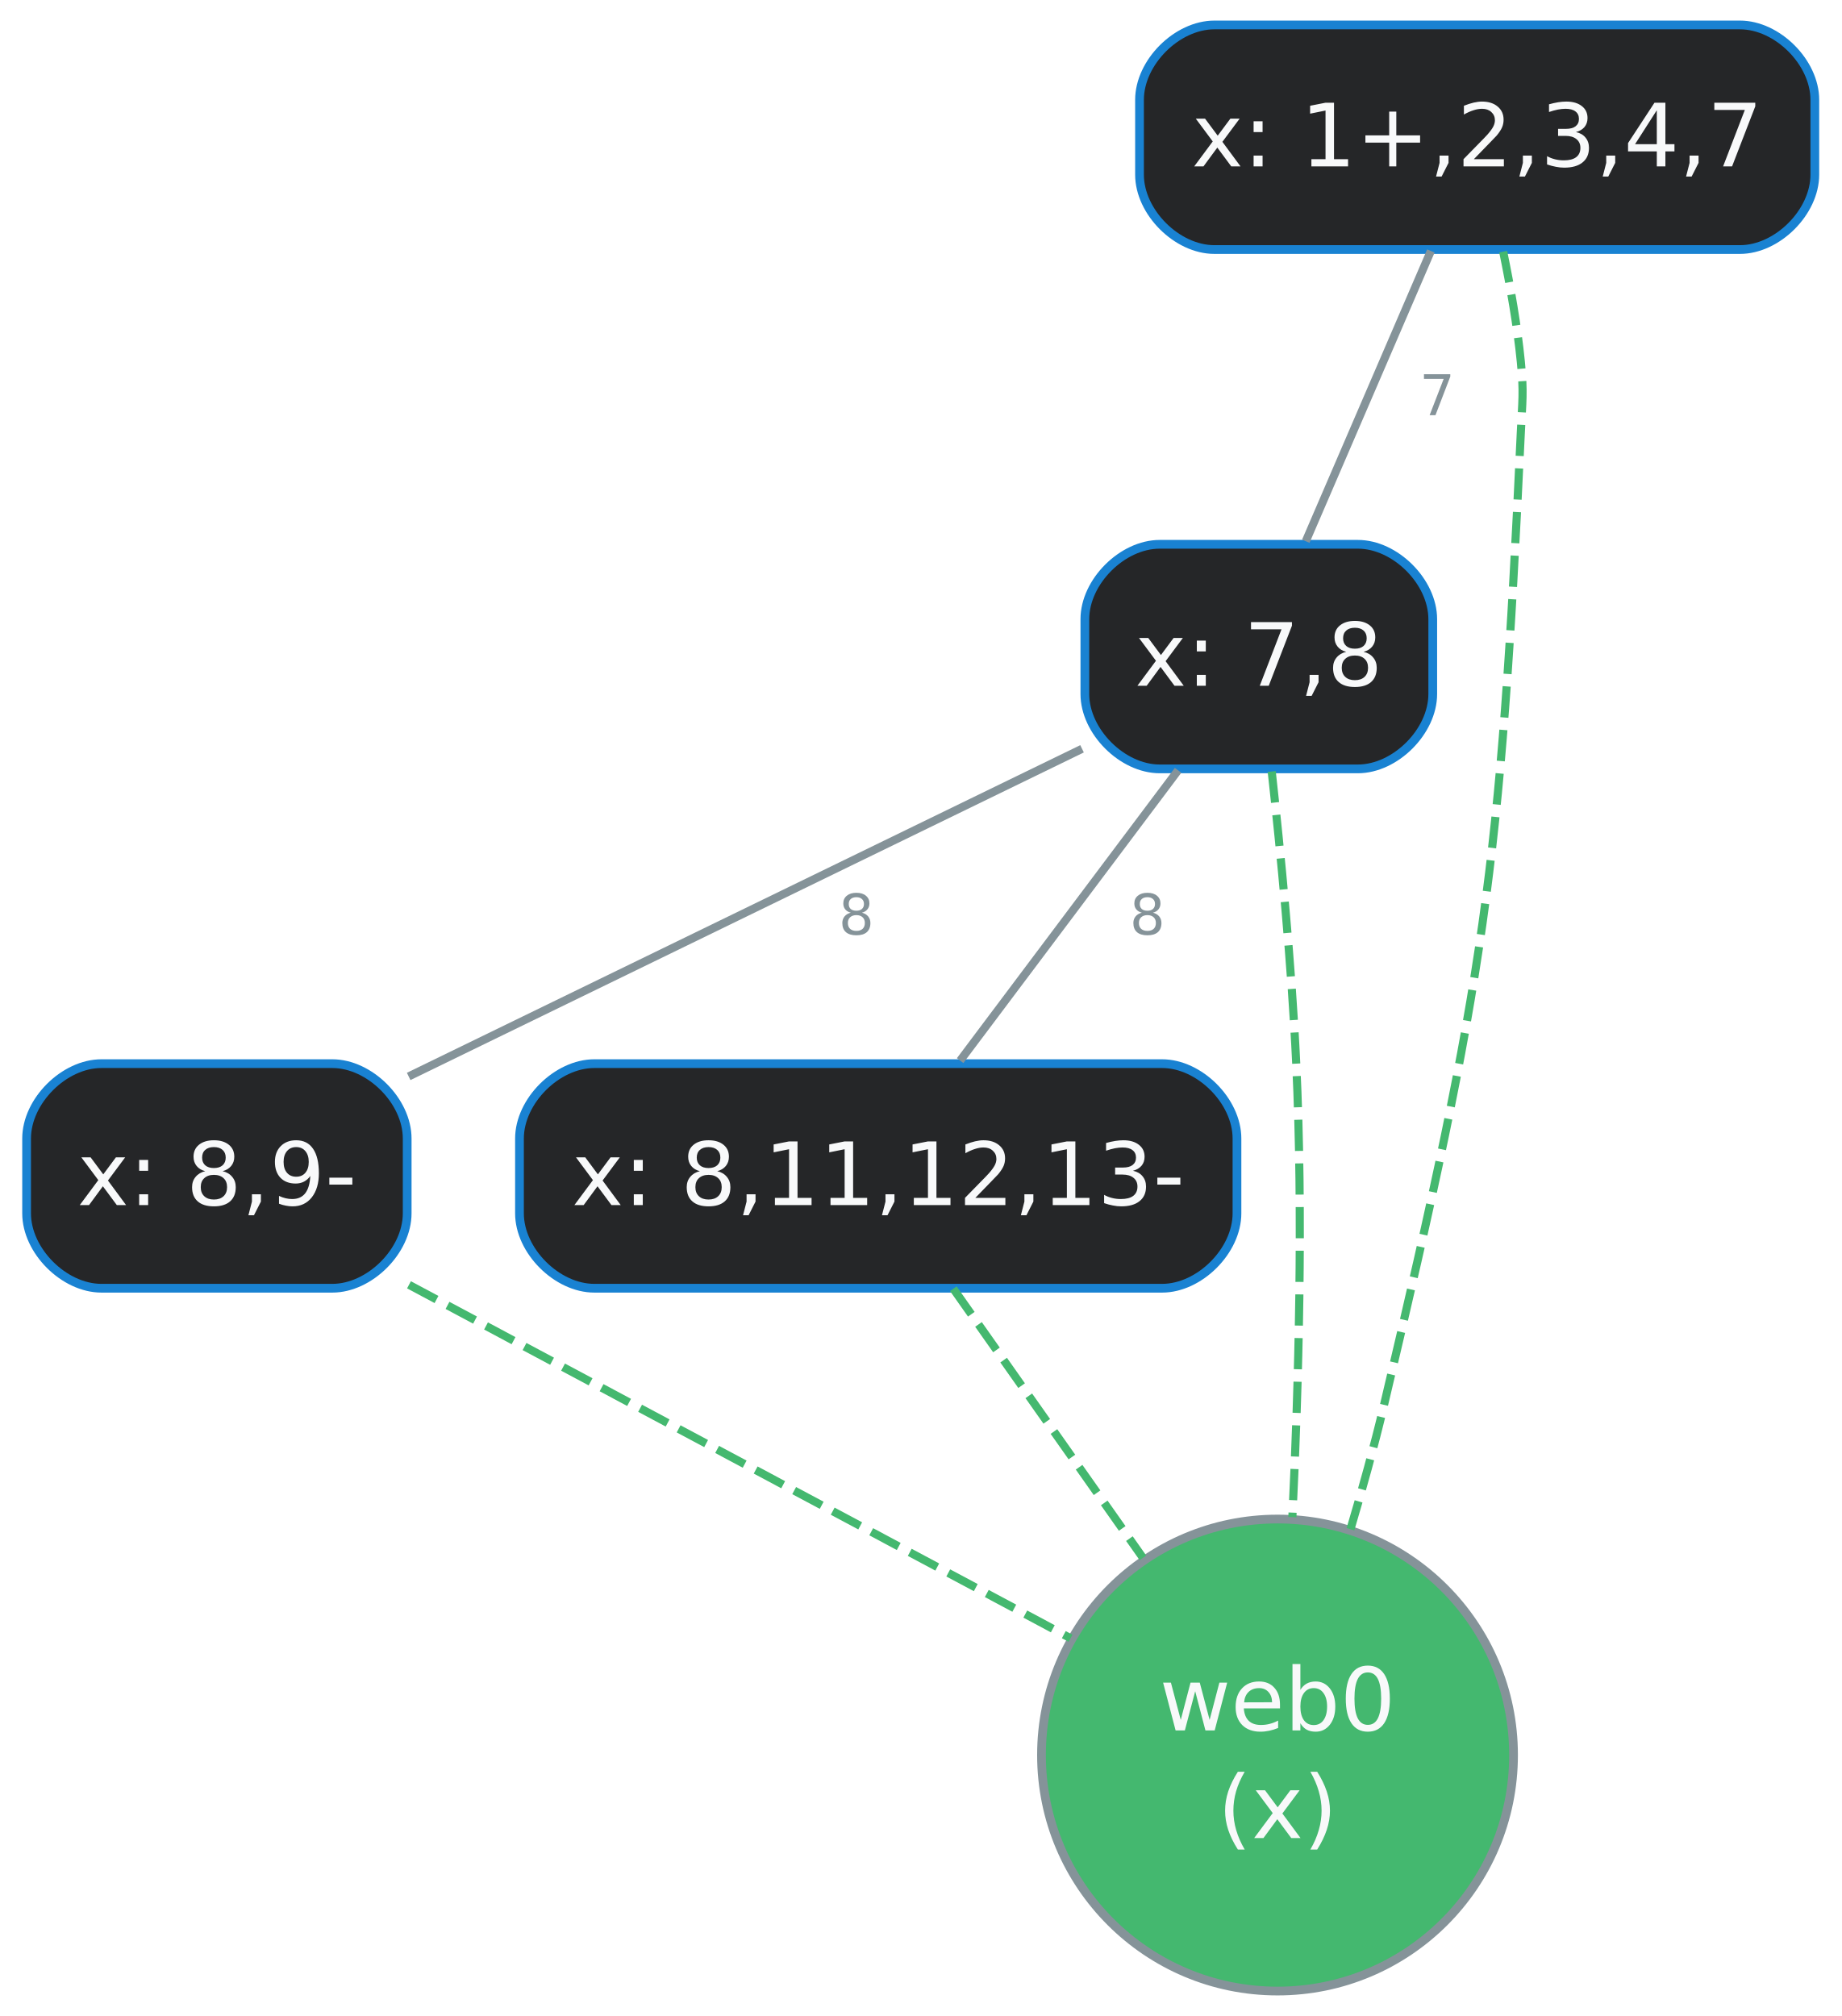
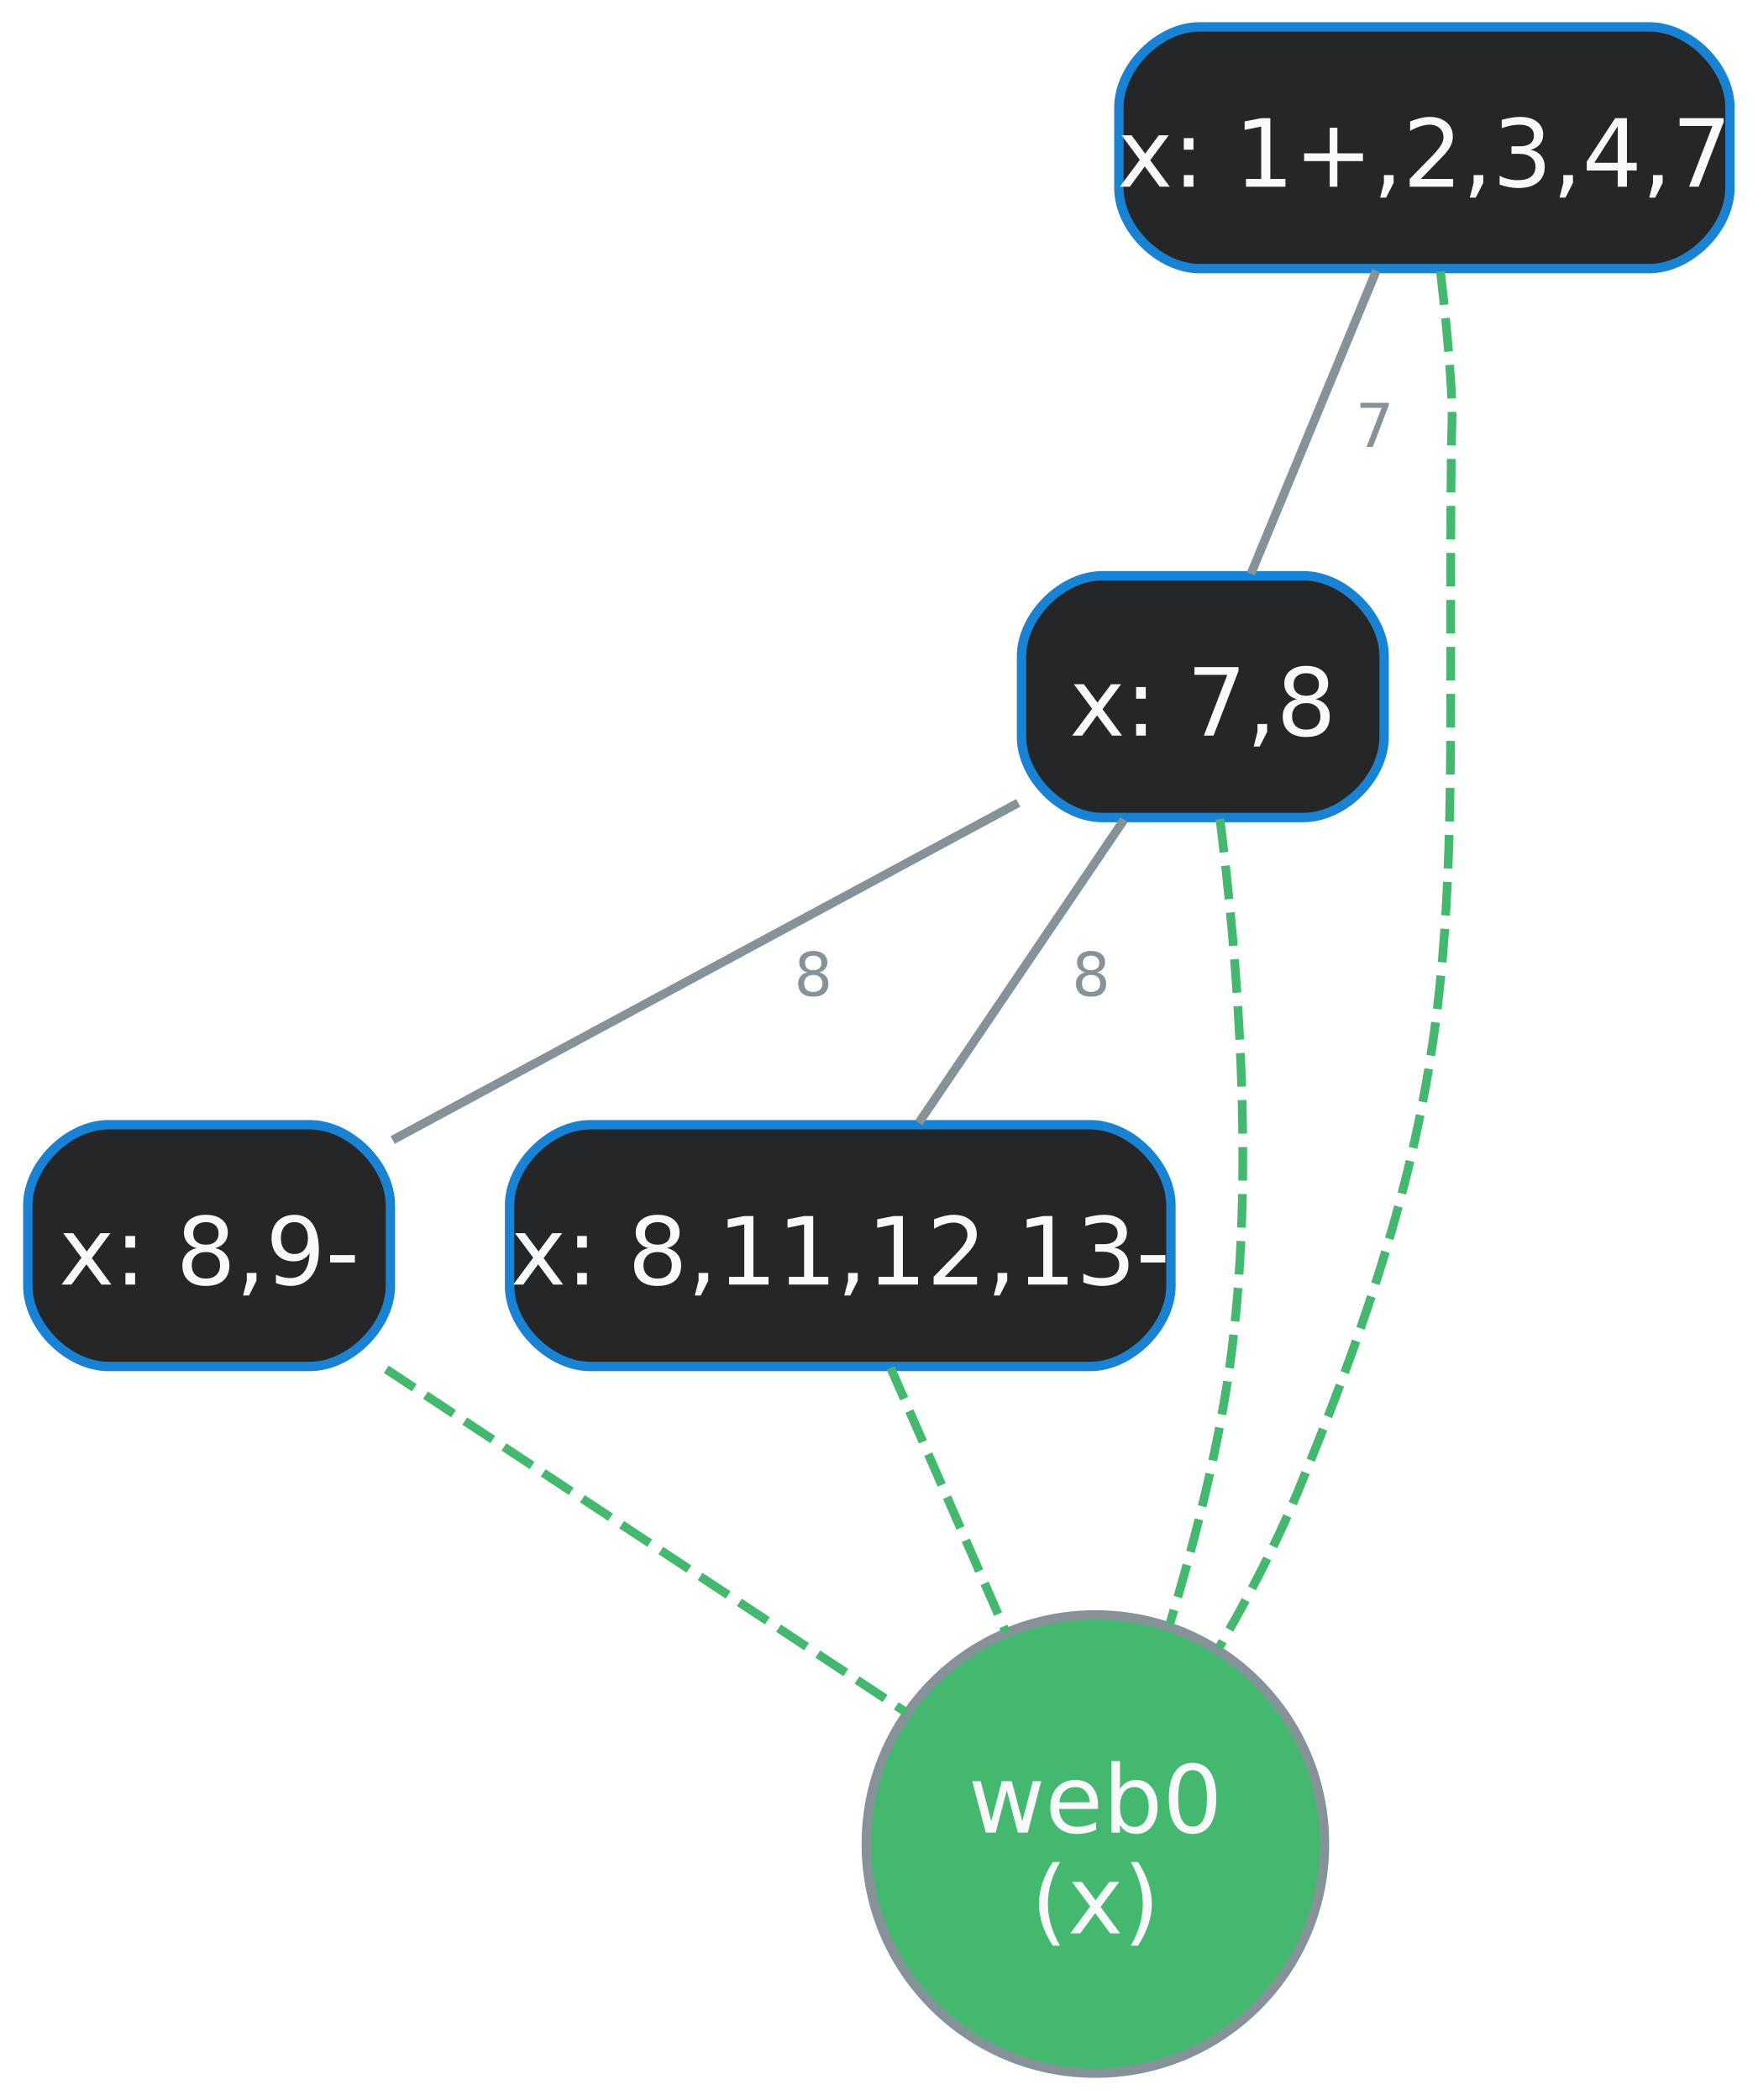
- <svg xmlns="http://www.w3.org/2000/svg" width="295pt" height="323pt" viewBox="0.00 0.00 294.62 323.16">
-   <g id="graph0" class="graph" transform="scale(1 1) rotate(0) translate(4 319.16)">
+ <svg xmlns="http://www.w3.org/2000/svg" width="262pt" height="313pt" viewBox="0.00 0.00 261.50 312.74">
+   <g id="graph0" class="graph" transform="scale(1 1) rotate(0) translate(4 308.74)">
    <g id="node1" class="node">
-       <path fill="#252628" stroke="#1982d2" stroke-width="1.4" d="M274.62,-315.16C274.62,-315.16 190.38,-315.16 190.38,-315.16 184.38,-315.16 178.38,-309.16 178.38,-303.16 178.38,-303.16 178.38,-291.16 178.38,-291.16 178.38,-285.16 184.38,-279.16 190.38,-279.16 190.38,-279.16 274.62,-279.16 274.62,-279.16 280.62,-279.16 286.62,-285.16 286.62,-291.16 286.62,-291.16 286.62,-303.16 286.62,-303.16 286.62,-309.16 280.62,-315.16 274.62,-315.16" />
-       <text text-anchor="middle" x="232.5" y="-292.49" font-family="DejaVu Sans" font-size="14.00" fill="#f8f9fa">x: 1+,2,3,4,7</text>
+       <path fill="#252628" stroke="#1982d2" stroke-width="1.4" d="M241.5,-304.74C241.5,-304.74 174.5,-304.74 174.5,-304.74 168.5,-304.74 162.5,-298.74 162.5,-292.74 162.5,-292.74 162.5,-280.74 162.5,-280.74 162.5,-274.74 168.5,-268.74 174.5,-268.74 174.5,-268.74 241.5,-268.74 241.5,-268.74 247.5,-268.74 253.5,-274.74 253.5,-280.74 253.5,-280.74 253.5,-292.74 253.5,-292.74 253.5,-298.74 247.5,-304.74 241.5,-304.74" />
+       <text text-anchor="middle" x="208" y="-280.94" font-family="DejaVu Sans" font-size="14.00" fill="#f8f9fa">x: 1+,2,3,4,7</text>
    </g>
    <g id="node2" class="node">
-       <path fill="#252628" stroke="#1982d2" stroke-width="1.4" d="M213.38,-231.91C213.38,-231.91 181.62,-231.91 181.62,-231.91 175.62,-231.91 169.62,-225.91 169.62,-219.91 169.62,-219.91 169.62,-207.91 169.62,-207.91 169.62,-201.91 175.62,-195.91 181.62,-195.91 181.62,-195.91 213.38,-195.91 213.38,-195.91 219.38,-195.91 225.38,-201.91 225.38,-207.91 225.38,-207.91 225.38,-219.91 225.38,-219.91 225.38,-225.91 219.38,-231.91 213.38,-231.91" />
-       <text text-anchor="middle" x="197.5" y="-209.24" font-family="DejaVu Sans" font-size="14.00" fill="#f8f9fa">x: 7,8</text>
+       <path fill="#252628" stroke="#1982d2" stroke-width="1.4" d="M190,-222.99C190,-222.99 160,-222.99 160,-222.99 154,-222.99 148,-216.99 148,-210.99 148,-210.99 148,-198.99 148,-198.99 148,-192.99 154,-186.99 160,-186.99 160,-186.99 190,-186.99 190,-186.99 196,-186.99 202,-192.99 202,-198.99 202,-198.99 202,-210.99 202,-210.99 202,-216.99 196,-222.99 190,-222.99" />
+       <text text-anchor="middle" x="175" y="-199.19" font-family="DejaVu Sans" font-size="14.00" fill="#f8f9fa">x: 7,8</text>
    </g>
    <g id="edge1" class="edge">
-       <path fill="none" stroke="#859399" stroke-width="1.3" d="M225.08,-278.93C219.18,-265.23 210.96,-246.16 205.03,-232.4" />
-       <text text-anchor="middle" x="226.1" y="-252.61" font-family="DejaVu Sans" font-size="9.00" fill="#859399">  7  </text>
+       <path fill="none" stroke="#859399" stroke-width="1.3" d="M200.84,-268.43C195.3,-255.05 187.68,-236.62 182.15,-223.26" />
+       <text text-anchor="middle" x="200.6" y="-242.19" font-family="DejaVu Sans" font-size="9.00" fill="#859399">  7  </text>
    </g>
    <g id="node5" class="node">
-       <ellipse fill="#44b86f" stroke="#859399" stroke-width="1.4" cx="200.5" cy="-37.83" rx="37.83" ry="37.83" />
-       <text text-anchor="middle" x="200.5" y="-41.78" font-family="DejaVu Sans" font-size="14.00" fill="#f8f9fa">web0</text>
-       <text text-anchor="middle" x="200.5" y="-24.53" font-family="DejaVu Sans" font-size="14.00" fill="#f8f9fa">(x)</text>
+       <ellipse fill="#44b86f" stroke="#859399" stroke-width="1.4" cx="159" cy="-34.12" rx="34.12" ry="34.12" />
+       <text text-anchor="middle" x="159" y="-35.82" font-family="DejaVu Sans" font-size="14.00" fill="#f8f9fa">web0</text>
+       <text text-anchor="middle" x="159" y="-20.82" font-family="DejaVu Sans" font-size="14.00" fill="#f8f9fa">(x)</text>
    </g>
    <g id="edge4" class="edge">
-       <path fill="none" stroke="#44b86f" stroke-width="1.3" stroke-dasharray="5,2" d="M236.67,-278.82C237.83,-273.22 238.93,-266.96 239.5,-261.16 239.99,-256.18 239.73,-254.91 239.5,-249.91 236.26,-179.86 233.67,-161.9 217.5,-93.66 215.98,-87.26 214.12,-80.52 212.19,-74.03" />
+       <path fill="none" stroke="#44b86f" stroke-width="1.3" stroke-dasharray="5,2" d="M210.39,-268.32C211.05,-262.72 211.67,-256.48 212,-250.74 212.25,-246.41 212.04,-245.32 212,-240.99 211.36,-171.46 215.69,-150.44 189,-86.24 185.8,-78.54 181.62,-70.6 177.4,-63.33" />
    </g>
    <g id="node3" class="node">
-       <path fill="#252628" stroke="#1982d2" stroke-width="1.4" d="M49,-148.66C49,-148.66 12,-148.66 12,-148.66 6,-148.66 0,-142.66 0,-136.66 0,-136.66 0,-124.66 0,-124.66 0,-118.66 6,-112.66 12,-112.66 12,-112.66 49,-112.66 49,-112.66 55,-112.66 61,-118.66 61,-124.66 61,-124.66 61,-136.66 61,-136.66 61,-142.66 55,-148.66 49,-148.66" />
-       <text text-anchor="middle" x="30.5" y="-125.99" font-family="DejaVu Sans" font-size="14.00" fill="#f8f9fa">x: 8,9-</text>
+       <path fill="#252628" stroke="#1982d2" stroke-width="1.4" d="M42,-141.24C42,-141.24 12,-141.24 12,-141.24 6,-141.24 0,-135.24 0,-129.24 0,-129.24 0,-117.24 0,-117.24 0,-111.24 6,-105.24 12,-105.24 12,-105.24 42,-105.24 42,-105.24 48,-105.24 54,-111.24 54,-117.24 54,-117.24 54,-129.24 54,-129.24 54,-135.24 48,-141.24 42,-141.24" />
+       <text text-anchor="middle" x="27" y="-117.44" font-family="DejaVu Sans" font-size="14.00" fill="#f8f9fa">x: 8,9-</text>
    </g>
    <g id="edge2" class="edge">
-       <path fill="none" stroke="#859399" stroke-width="1.3" d="M169.17,-199.13C139.21,-184.55 92.08,-161.62 61.24,-146.61" />
-       <text text-anchor="middle" x="133" y="-169.36" font-family="DejaVu Sans" font-size="9.00" fill="#859399">  8  </text>
+       <path fill="none" stroke="#859399" stroke-width="1.3" d="M147.51,-189.17C120.93,-174.85 80.88,-153.27 54.34,-138.97" />
+       <text text-anchor="middle" x="116.99" y="-160.44" font-family="DejaVu Sans" font-size="9.00" fill="#859399">  8  </text>
    </g>
    <g id="node4" class="node">
-       <path fill="#252628" stroke="#1982d2" stroke-width="1.4" d="M182,-148.66C182,-148.66 91,-148.66 91,-148.66 85,-148.66 79,-142.66 79,-136.66 79,-136.66 79,-124.66 79,-124.66 79,-118.66 85,-112.66 91,-112.66 91,-112.66 182,-112.66 182,-112.66 188,-112.66 194,-118.66 194,-124.66 194,-124.66 194,-136.66 194,-136.66 194,-142.66 188,-148.66 182,-148.66" />
-       <text text-anchor="middle" x="136.5" y="-125.99" font-family="DejaVu Sans" font-size="14.00" fill="#f8f9fa">x: 8,11,12,13-</text>
+       <path fill="#252628" stroke="#1982d2" stroke-width="1.4" d="M158.25,-141.24C158.25,-141.24 83.75,-141.24 83.75,-141.24 77.75,-141.24 71.75,-135.24 71.75,-129.24 71.75,-129.24 71.75,-117.24 71.75,-117.24 71.75,-111.24 77.75,-105.24 83.75,-105.24 83.75,-105.24 158.25,-105.24 158.25,-105.24 164.25,-105.24 170.25,-111.24 170.25,-117.24 170.25,-117.24 170.25,-129.24 170.25,-129.24 170.25,-135.24 164.25,-141.24 158.25,-141.24" />
+       <text text-anchor="middle" x="121" y="-117.44" font-family="DejaVu Sans" font-size="14.00" fill="#f8f9fa">x: 8,11,12,13-</text>
    </g>
    <g id="edge3" class="edge">
-       <path fill="none" stroke="#859399" stroke-width="1.3" d="M184.56,-195.68C174.28,-181.98 159.96,-162.91 149.63,-149.15" />
-       <text text-anchor="middle" x="179.65" y="-169.36" font-family="DejaVu Sans" font-size="9.00" fill="#859399">  8  </text>
+       <path fill="none" stroke="#859399" stroke-width="1.3" d="M163.28,-186.68C154.23,-173.3 141.75,-154.87 132.69,-141.51" />
+       <text text-anchor="middle" x="158.36" y="-160.44" font-family="DejaVu Sans" font-size="9.00" fill="#859399">  8  </text>
    </g>
    <g id="edge5" class="edge">
-       <path fill="none" stroke="#44b86f" stroke-width="1.3" stroke-dasharray="5,2" d="M199.57,-195.49C200.99,-182.58 202.76,-164.55 203.5,-148.66 204.63,-124.46 203.9,-97.24 202.88,-75.96" />
+       <path fill="none" stroke="#44b86f" stroke-width="1.3" stroke-dasharray="5,2" d="M177.55,-186.77C180.06,-166.99 182.97,-133.61 179,-105.24 177.21,-92.45 173.67,-78.72 170.06,-66.83" />
    </g>
    <g id="edge6" class="edge">
-       <path fill="none" stroke="#44b86f" stroke-width="1.3" stroke-dasharray="5,2" d="M61.29,-113.21C91.23,-97.21 136.59,-72.98 167.33,-56.55" />
+       <path fill="none" stroke="#44b86f" stroke-width="1.3" stroke-dasharray="5,2" d="M53.39,-104.82C75.82,-90.02 107.91,-68.84 130.83,-53.71" />
    </g>
    <g id="edge7" class="edge">
-       <path fill="none" stroke="#44b86f" stroke-width="1.3" stroke-dasharray="5,2" d="M148.54,-112.58C157.08,-100.45 168.79,-83.83 178.93,-69.44" />
+       <path fill="none" stroke="#44b86f" stroke-width="1.3" stroke-dasharray="5,2" d="M128.51,-105.02C133.4,-93.82 139.91,-78.88 145.66,-65.7" />
    </g>
  </g>
</svg>
